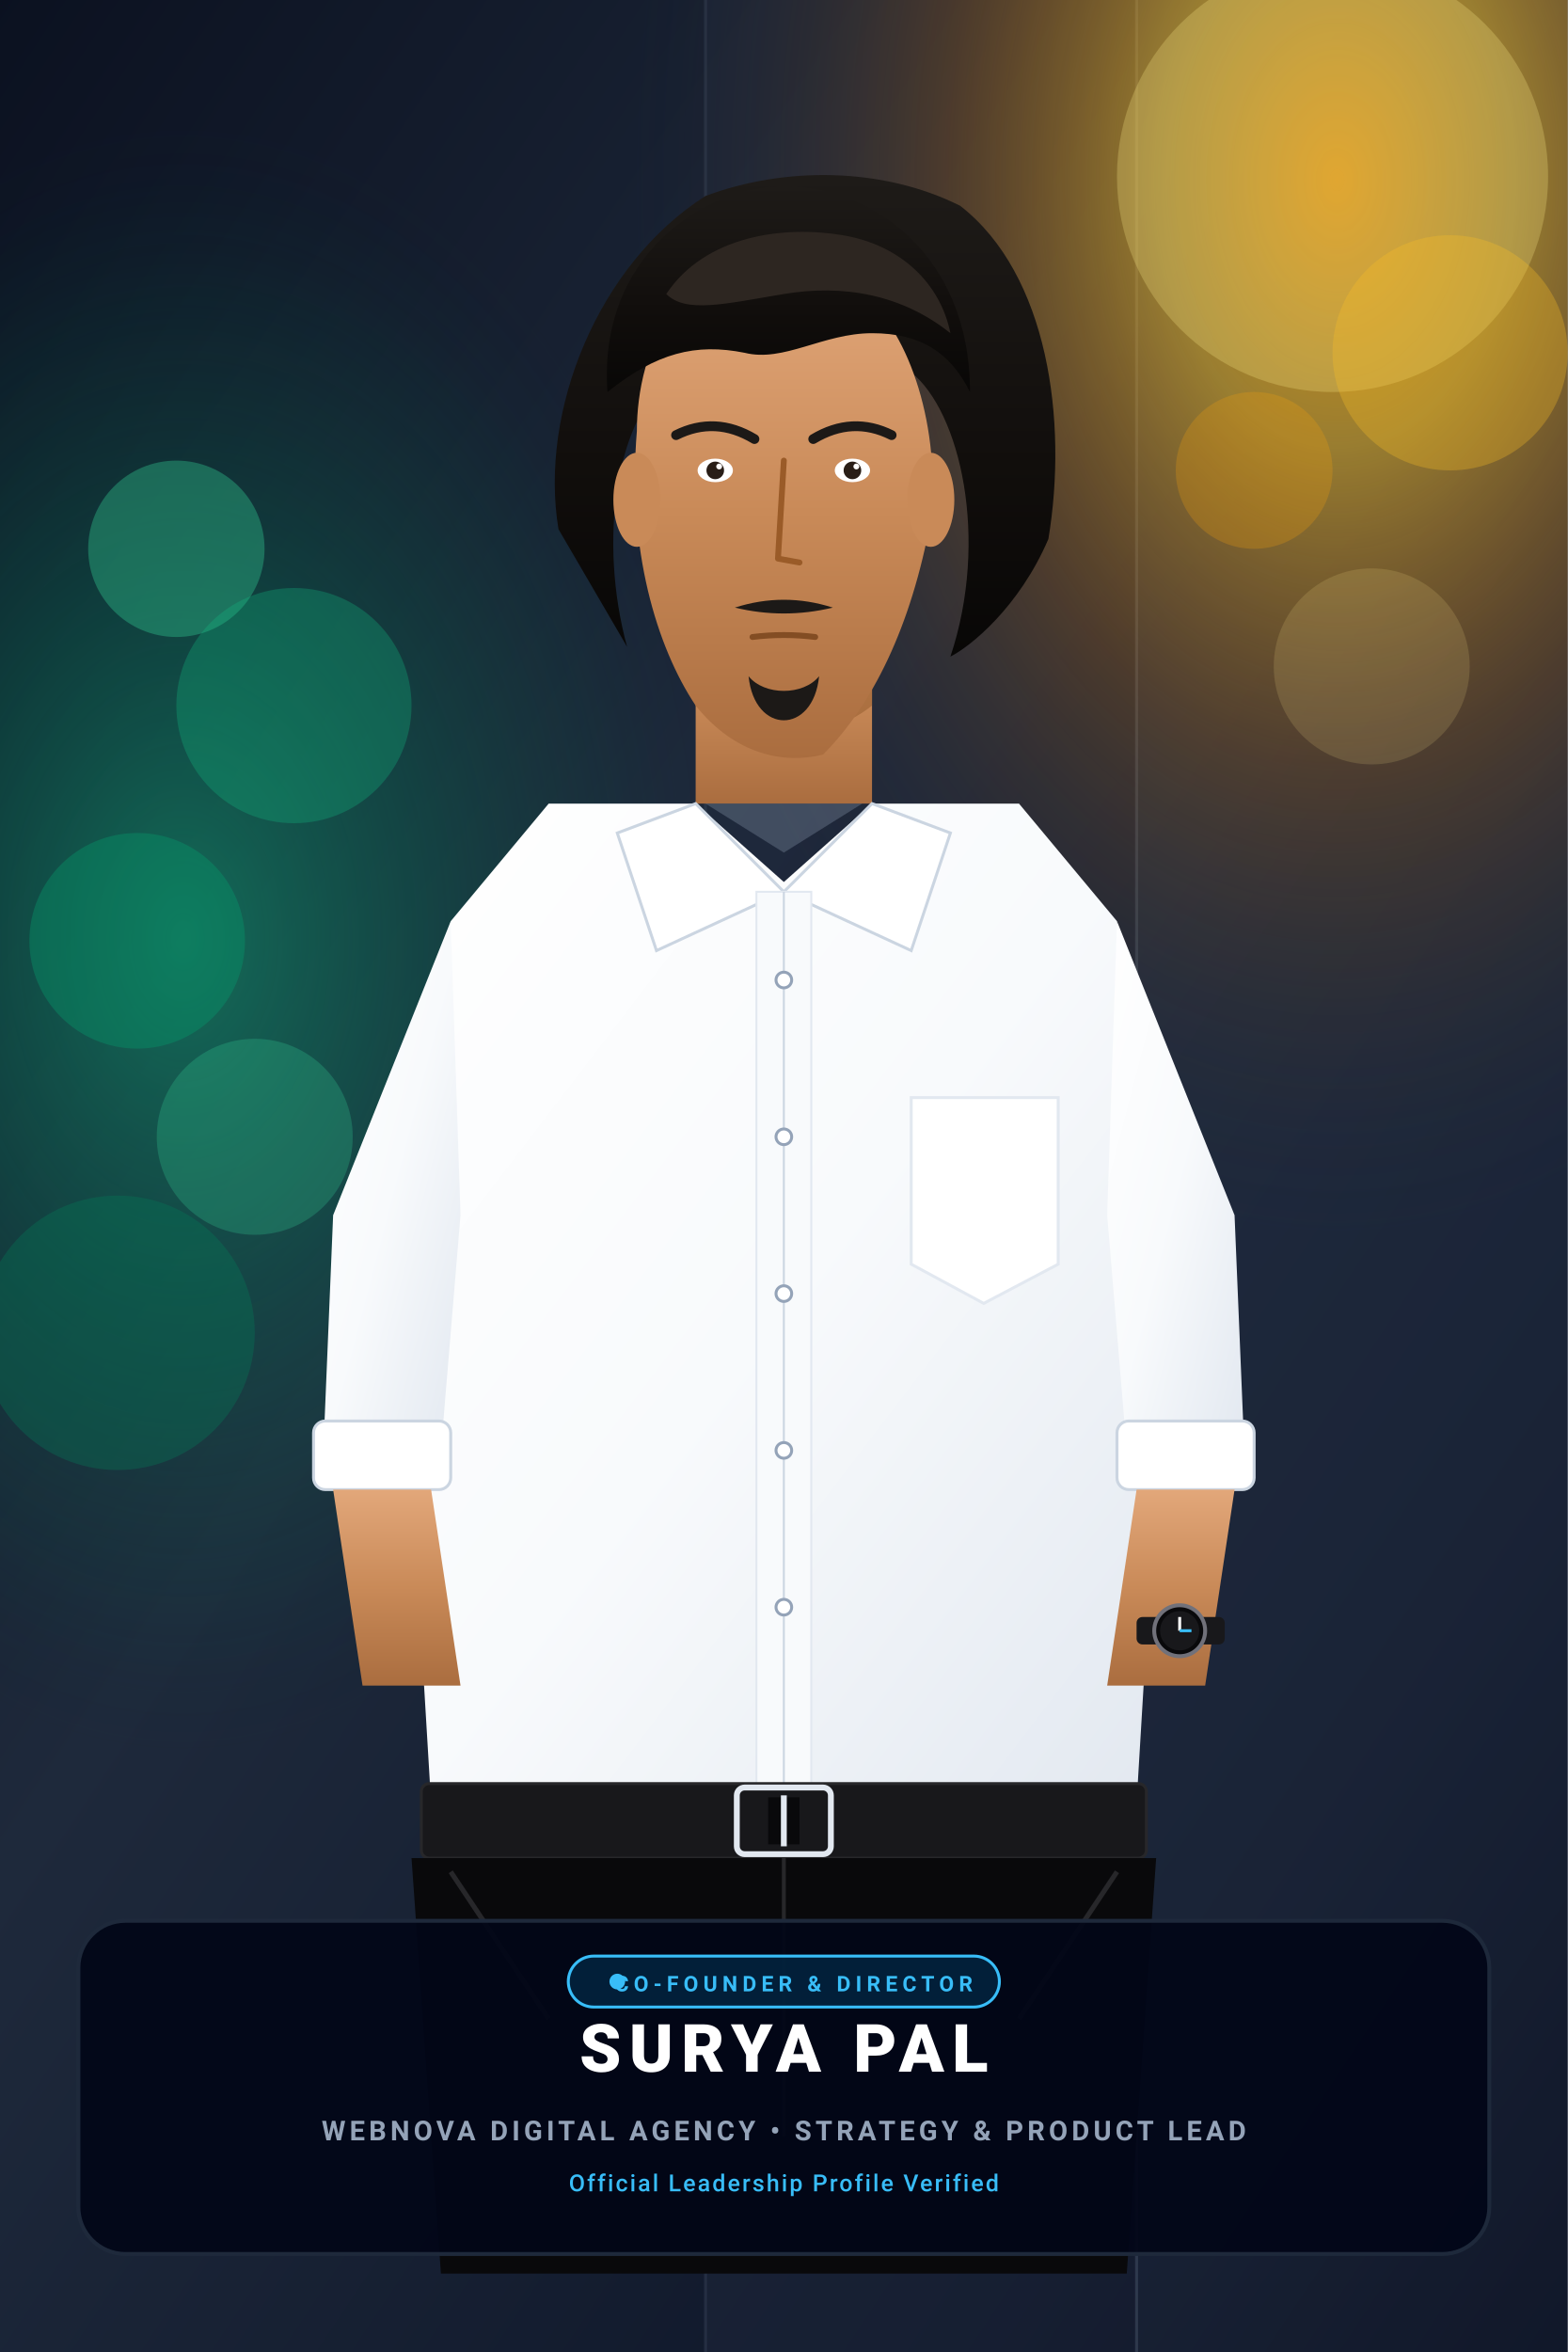
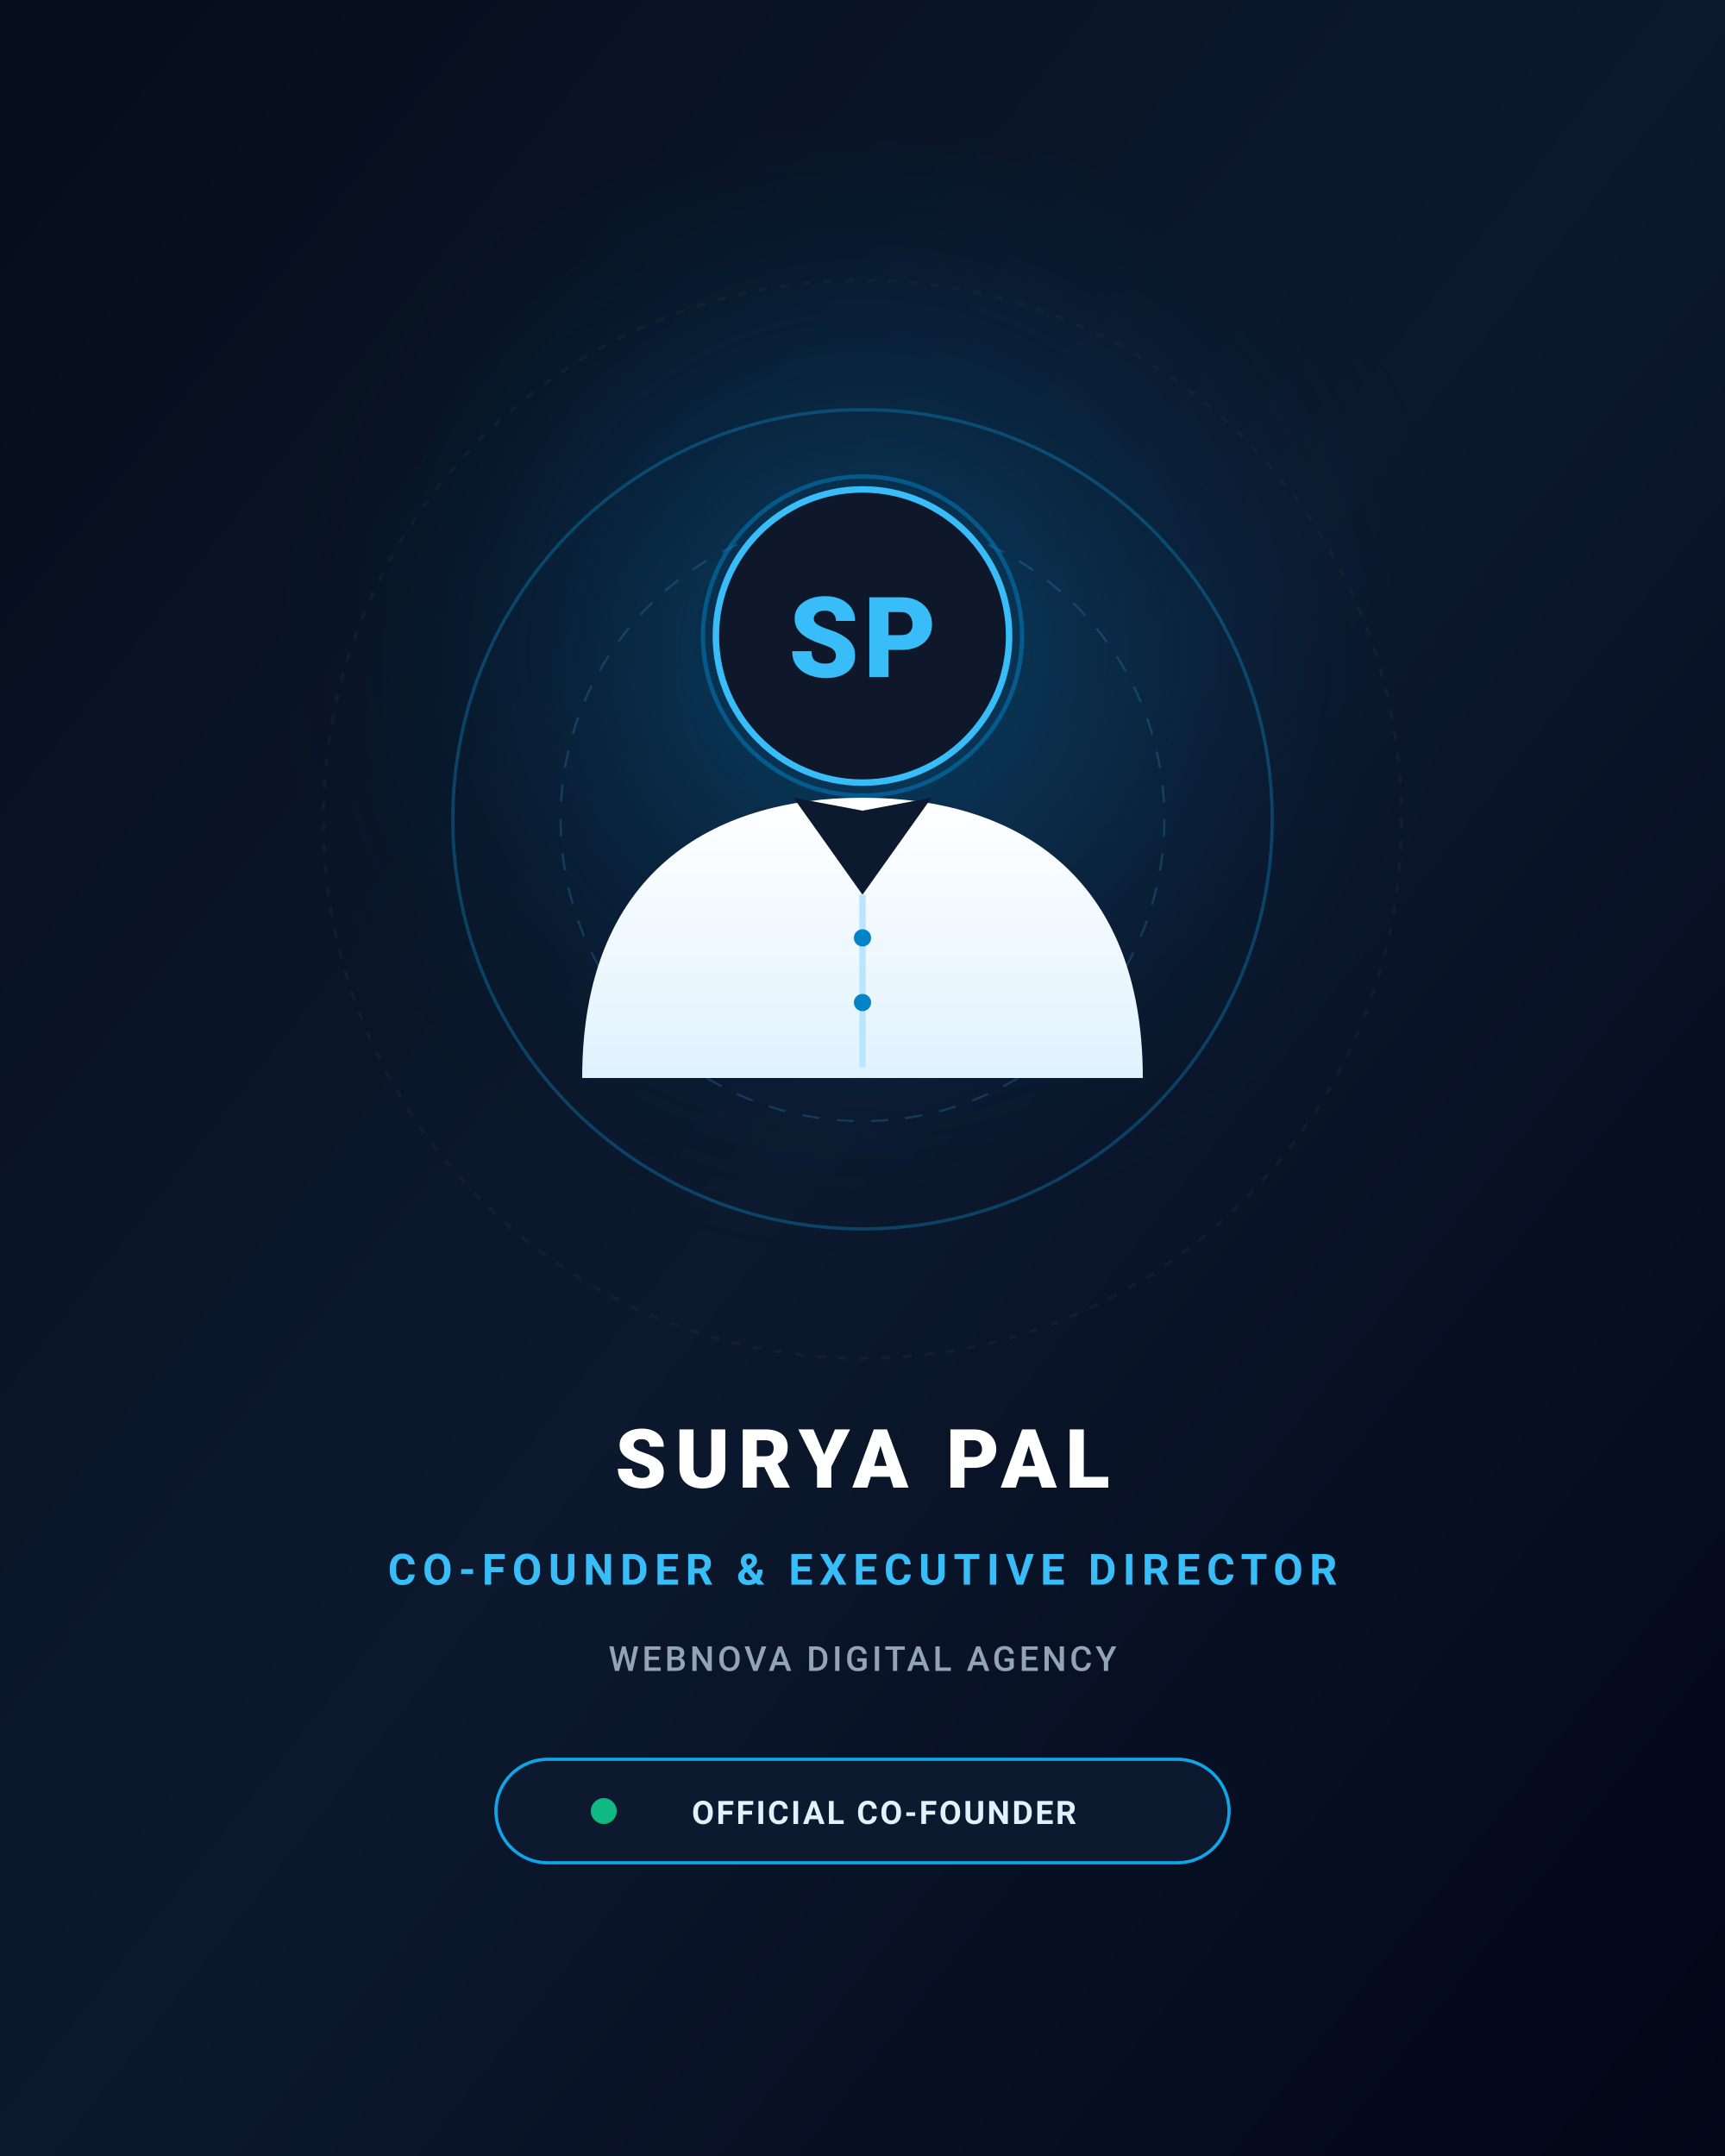
- <svg xmlns="http://www.w3.org/2000/svg" viewBox="0 0 800 1200" width="100%" height="100%">
+ <svg xmlns="http://www.w3.org/2000/svg" viewBox="0 0 800 1000" width="100%" height="100%">
  <defs>
-     <linearGradient id="bgPillars" x1="0%" y1="0%" x2="100%" y2="100%">
-       <stop offset="0%" stop-color="#0b1120" />
-       <stop offset="40%" stop-color="#1e293b" />
-       <stop offset="80%" stop-color="#0f172a" />
+     <linearGradient id="bgGradSurya" x1="0%" y1="0%" x2="100%" y2="100%">
+       <stop offset="0%" stop-color="#050d1a" />
+       <stop offset="50%" stop-color="#0c192e" />
      <stop offset="100%" stop-color="#020617" />
    </linearGradient>
-     <radialGradient id="sunBokeh" cx="85%" cy="8%" r="45%">
-       <stop offset="0%" stop-color="#f59e0b" stop-opacity="0.85" />
-       <stop offset="25%" stop-color="#fbbf24" stop-opacity="0.55" />
-       <stop offset="55%" stop-color="#d97706" stop-opacity="0.25" />
-       <stop offset="100%" stop-color="#1e293b" stop-opacity="0" />
+     <radialGradient id="glowGradSurya" cx="50%" cy="38%" r="45%">
+       <stop offset="0%" stop-color="#0284c7" stop-opacity="0.4" />
+       <stop offset="55%" stop-color="#0369a1" stop-opacity="0.12" />
+       <stop offset="100%" stop-color="#050d1a" stop-opacity="0" />
    </radialGradient>
-     <radialGradient id="greenBokeh" cx="12%" cy="40%" r="35%">
-       <stop offset="0%" stop-color="#10b981" stop-opacity="0.5" />
-       <stop offset="40%" stop-color="#059669" stop-opacity="0.3" />
-       <stop offset="80%" stop-color="#047857" stop-opacity="0.08" />
-       <stop offset="100%" stop-color="#0f172a" stop-opacity="0" />
-     </radialGradient>
-     <linearGradient id="whiteShirtGrad" x1="0%" y1="0%" x2="100%" y2="100%">
-       <stop offset="0%" stop-color="#ffffff" />
-       <stop offset="50%" stop-color="#f8fafc" />
-       <stop offset="100%" stop-color="#e2e8f0" />
-     </linearGradient>
-     <linearGradient id="shirtShadow" x1="0%" y1="0%" x2="0%" y2="100%">
-       <stop offset="0%" stop-color="#cbd5e1" stop-opacity="0.6" />
-       <stop offset="100%" stop-color="#94a3b8" stop-opacity="0.2" />
-     </linearGradient>
-     <linearGradient id="skinGrad" x1="0%" y1="0%" x2="0%" y2="100%">
-       <stop offset="0%" stop-color="#e2a77a" />
-       <stop offset="50%" stop-color="#c98a58" />
-       <stop offset="100%" stop-color="#aa6d3f" />
-     </linearGradient>
-     <linearGradient id="hairGrad" x1="0%" y1="0%" x2="0%" y2="100%">
-       <stop offset="0%" stop-color="#1e1b18" />
-       <stop offset="60%" stop-color="#110e0c" />
-       <stop offset="100%" stop-color="#080706" />
-     </linearGradient>
-     <linearGradient id="blueGlowLine" x1="0%" y1="0%" x2="100%" y2="0%">
-       <stop offset="0%" stop-color="#38bdf8" stop-opacity="0" />
+     <linearGradient id="accentLineSurya" x1="0%" y1="0%" x2="100%" y2="0%">
+       <stop offset="0%" stop-color="#0284c7" stop-opacity="0" />
      <stop offset="50%" stop-color="#38bdf8" stop-opacity="0.9" />
      <stop offset="100%" stop-color="#0284c7" stop-opacity="0" />
    </linearGradient>
+     <linearGradient id="shirtGradSurya" x1="0%" y1="0%" x2="0%" y2="100%">
+       <stop offset="0%" stop-color="#ffffff" />
+       <stop offset="100%" stop-color="#e0f2fe" />
+     </linearGradient>
+     <linearGradient id="crestGrad" x1="0%" y1="0%" x2="100%" y2="100%">
+       <stop offset="0%" stop-color="#0284c7" />
+       <stop offset="100%" stop-color="#0369a1" />
+     </linearGradient>
  </defs>
-   <rect width="800" height="1200" fill="url(#bgPillars)" />
-   <rect x="360" y="0" width="220" height="1200" fill="#1e293b" opacity="0.45" />
-   <rect x="580" y="0" width="220" height="1200" fill="#334155" opacity="0.3" />
-   <line x1="360" y1="0" x2="360" y2="1200" stroke="#475569" stroke-width="1.5" opacity="0.3" />
-   <line x1="580" y1="0" x2="580" y2="1200" stroke="#64748b" stroke-width="1.5" opacity="0.3" />
-   <rect width="800" height="1200" fill="url(#greenBokeh)" />
-   <circle cx="90" cy="280" r="45" fill="#34d399" opacity="0.35" />
-   <circle cx="150" cy="360" r="60" fill="#10b981" opacity="0.3" />
-   <circle cx="70" cy="480" r="55" fill="#059669" opacity="0.4" />
-   <circle cx="130" cy="580" r="50" fill="#34d399" opacity="0.25" />
-   <circle cx="60" cy="680" r="70" fill="#047857" opacity="0.35" />
-   <rect width="800" height="1200" fill="url(#sunBokeh)" />
-   <circle cx="680" cy="90" r="110" fill="#fef08a" opacity="0.25" />
-   <circle cx="740" cy="180" r="60" fill="#fbbf24" opacity="0.3" />
-   <circle cx="640" cy="240" r="40" fill="#f59e0b" opacity="0.25" />
-   <circle cx="700" cy="340" r="50" fill="#fde68a" opacity="0.15" />
-   <g id="surya-figure" transform="translate(400, 140)">
-     <path d="M -115 130 C -125 70 -95 -5 -40 -40 C 0 -55 50 -55 90 -35 C 135 0 145 75 135 135 C 120 170 95 190 85 195 C 105 135 90 70 65 50 C 40 30 -30 30 -60 55 C -85 75 -95 135 -80 190 Z" fill="url(#hairGrad)" />
-     <path d="M -45 160 L -45 270 L 45 270 L 45 160 Z" fill="url(#skinGrad)" />
-     <path d="M -45 170 C -20 200 20 200 45 170 L 45 220 C 20 240 -20 240 -45 220 Z" fill="#91592c" opacity="0.5" />
-     <path d="M -75 80 C -80 140 -65 190 -45 220 C -25 245 0 250 20 245 C 45 220 65 180 75 125 C 80 80 65 30 40 10 C 15 -10 -25 -10 -55 15 C -70 35 -75 60 -75 80 Z" fill="url(#skinGrad)" />
-     <path d="M -90 60 C -95 -10 -40 -45 0 -45 C 45 -45 95 -10 95 60 C 85 40 70 30 45 30 C 20 30 0 45 -20 40 C -45 35 -65 40 -90 60 Z" fill="url(#hairGrad)" />
-     <path d="M -60 10 C -40 -20 0 -25 30 -20 C 60 -15 80 5 85 30 C 60 10 30 5 0 10 C -30 15 -50 20 -60 10 Z" fill="#2d2621" />
-     <ellipse cx="-75" cy="115" rx="12" ry="24" fill="#c98a58" />
-     <ellipse cx="75" cy="115" rx="12" ry="24" fill="#c98a58" />
-     <path d="M -55 82 Q -35 72 -15 84" stroke="#1c1917" stroke-width="5" stroke-linecap="round" fill="none" />
-     <path d="M 15 84 Q 35 72 55 82" stroke="#1c1917" stroke-width="5" stroke-linecap="round" fill="none" />
-     <ellipse cx="-35" cy="100" rx="9" ry="6" fill="#ffffff" />
-     <circle cx="-35" cy="100" r="4.5" fill="#291e17" />
-     <circle cx="-33" cy="98" r="1.5" fill="#ffffff" />
-     <ellipse cx="35" cy="100" rx="9" ry="6" fill="#ffffff" />
-     <circle cx="35" cy="100" r="4.5" fill="#291e17" />
-     <circle cx="37" cy="98" r="1.5" fill="#ffffff" />
-     <path d="M 0 95 L -3 145 L 8 147" stroke="#9a5b28" stroke-width="3" stroke-linecap="round" stroke-linejoin="round" fill="none" />
-     <path d="M -25 170 Q 0 162 25 170 Q 0 176 -25 170 Z" fill="#1c1917" />
-     <path d="M -16 185 Q 0 183 16 185" stroke="#834d23" stroke-width="3" stroke-linecap="round" fill="none" />
-     <path d="M -18 205 C -15 235 15 235 18 205 C 10 215 -10 215 -18 205 Z" fill="#1c1917" />
-     <g id="shirt">
-       <path d="M -170 330 L -120 270 L -45 270 L 0 310 L 45 270 L 120 270 L 170 330 L 195 530 L 180 780 L -180 780 L -195 530 Z" fill="url(#whiteShirtGrad)" />
-       <path d="M -45 270 L 0 315 L -65 345 L -85 285 Z" fill="#ffffff" stroke="#cbd5e1" stroke-width="1.5" />
-       <path d="M 45 270 L 0 315 L 65 345 L 85 285 Z" fill="#ffffff" stroke="#cbd5e1" stroke-width="1.5" />
-       <path d="M -40 270 L 0 295 L 40 270 Z" fill="#94a3b8" opacity="0.3" />
-       <rect x="-14" y="315" width="28" height="465" fill="#f8fafc" stroke="#e2e8f0" stroke-width="1" />
-       <line x1="0" y1="315" x2="0" y2="780" stroke="#cbd5e1" stroke-width="1" />
-       <circle cx="0" cy="360" r="4" fill="#ffffff" stroke="#94a3b8" stroke-width="1.5" />
-       <circle cx="0" cy="440" r="4" fill="#ffffff" stroke="#94a3b8" stroke-width="1.5" />
-       <circle cx="0" cy="520" r="4" fill="#ffffff" stroke="#94a3b8" stroke-width="1.5" />
-       <circle cx="0" cy="600" r="4" fill="#ffffff" stroke="#94a3b8" stroke-width="1.5" />
-       <circle cx="0" cy="680" r="4" fill="#ffffff" stroke="#94a3b8" stroke-width="1.5" />
-       <path d="M 65 420 L 140 420 L 140 505 L 102 525 L 65 505 Z" fill="#ffffff" stroke="#e2e8f0" stroke-width="1.5" />
-       <path d="M -170 330 L -230 480 L -235 600 L -175 600 L -165 480 Z" fill="url(#whiteShirtGrad)" />
-       <rect x="-240" y="585" width="70" height="35" rx="6" fill="#ffffff" stroke="#cbd5e1" stroke-width="1.5" />
-       <path d="M -230 620 L -215 720 L -165 720 L -180 620 Z" fill="url(#skinGrad)" />
-       <path d="M 170 330 L 230 480 L 235 600 L 175 600 L 165 480 Z" fill="url(#whiteShirtGrad)" />
-       <rect x="170" y="585" width="70" height="35" rx="6" fill="#ffffff" stroke="#cbd5e1" stroke-width="1.5" />
-       <path d="M 180 620 L 165 720 L 215 720 L 230 620 Z" fill="url(#skinGrad)" />
-       <rect x="180" y="685" width="45" height="14" rx="3" fill="#18181b" />
-       <circle cx="202" cy="692" r="13" fill="#09090b" stroke="#71717a" stroke-width="2" />
-       <circle cx="202" cy="692" r="10" fill="#18181b" />
-       <line x1="202" y1="692" x2="202" y2="685" stroke="#ffffff" stroke-width="1.5" />
-       <line x1="202" y1="692" x2="208" y2="692" stroke="#38bdf8" stroke-width="1.5" />
-     </g>
-     <g id="trousers" transform="translate(0, 770)">
-       <rect x="-185" y="0" width="370" height="38" rx="4" fill="#18181b" stroke="#27272a" stroke-width="1.5" />
-       <rect x="-24" y="2" width="48" height="34" rx="4" fill="none" stroke="#e2e8f0" stroke-width="3" />
-       <rect x="-8" y="7" width="16" height="24" fill="#09090b" />
-       <line x1="0" y1="6" x2="0" y2="32" stroke="#e2e8f0" stroke-width="3" />
-       <path d="M -190 38 L -175 250 L 175 250 L 190 38 Z" fill="#09090b" />
-       <path d="M -170 45 L -120 120" stroke="#27272a" stroke-width="2.5" />
-       <path d="M 170 45 L 120 120" stroke="#27272a" stroke-width="2.5" />
-       <line x1="0" y1="38" x2="0" y2="180" stroke="#27272a" stroke-width="2" />
-     </g>
+   <rect width="800" height="1000" fill="url(#bgGradSurya)" />
+   <circle cx="400" cy="380" r="320" fill="url(#glowGradSurya)" />
+   <circle cx="400" cy="380" r="250" stroke="#1e293b" stroke-width="1.5" stroke-opacity="0.4" stroke-dasharray="4 6" fill="none" />
+   <circle cx="400" cy="380" r="190" stroke="#0ea5e9" stroke-width="1.5" stroke-opacity="0.3" fill="none" />
+   <circle cx="400" cy="380" r="140" stroke="#38bdf8" stroke-width="1" stroke-opacity="0.2" stroke-dasharray="8 8" fill="none" />
+   <g transform="translate(400, 360)">
+     <circle cx="0" cy="-65" r="74" fill="none" stroke="#0284c7" stroke-width="2" stroke-opacity="0.5" />
+     <circle cx="0" cy="-65" r="68" fill="#0f172a" stroke="#38bdf8" stroke-width="3" />
+     <text x="0" y="-46" text-anchor="middle" font-family="-apple-system, BlinkMacSystemFont, 'Segoe UI', Roboto, sans-serif" font-weight="900" font-size="52" fill="#38bdf8" letter-spacing="2">
+       SP
+     </text>
+     <path d="M -130 140 C -130 45 -70 10 0 10 C 70 10 130 45 130 140 Z" fill="url(#shirtGradSurya)" />
+     <path d="M -32 10 L 0 55 L 32 10 L 0 16 Z" fill="#0c192e" />
+     <line x1="0" y1="55" x2="0" y2="135" stroke="#bae6fd" stroke-width="3" />
+     <circle cx="0" cy="75" r="4" fill="#0284c7" />
+     <circle cx="0" cy="105" r="4" fill="#0284c7" />
  </g>
-   <g transform="translate(400, 1060)">
-     <rect x="-360" y="-80" width="720" height="170" rx="24" fill="#020617" fill-opacity="0.92" stroke="#1e293b" stroke-width="2" />
-     <line x1="-360" y1="-80" x2="360" y2="-80" stroke="url(#blueGlowLine)" stroke-width="3" />
-     <rect x="-110" y="-62" width="220" height="26" rx="13" fill="#0284c7" fill-opacity="0.2" stroke="#38bdf8" stroke-width="1.5" />
-     <circle cx="-85" cy="-49" r="4" fill="#38bdf8" />
-     <text x="5" y="-44" text-anchor="middle" font-family="-apple-system, BlinkMacSystemFont, 'Segoe UI', Roboto, sans-serif" font-weight="700" font-size="11" letter-spacing="2.5" fill="#38bdf8">
-       CO-FOUNDER &amp; DIRECTOR
-     </text>
-     <text x="0" y="-3" text-anchor="middle" font-family="-apple-system, BlinkMacSystemFont, 'Segoe UI', Roboto, sans-serif" font-weight="900" font-size="34" letter-spacing="4" fill="#ffffff">
-       SURYA PAL
-     </text>
-     <text x="0" y="32" text-anchor="middle" font-family="-apple-system, BlinkMacSystemFont, 'Segoe UI', Roboto, sans-serif" font-weight="600" font-size="14" letter-spacing="2" fill="#94a3b8">
-       WEBNOVA DIGITAL AGENCY • STRATEGY &amp; PRODUCT LEAD
-     </text>
-     <text x="0" y="58" text-anchor="middle" font-family="-apple-system, BlinkMacSystemFont, 'Segoe UI', Roboto, sans-serif" font-weight="500" font-size="12" letter-spacing="1" fill="#38bdf8">
-       Official Leadership Profile Verified
+   <line x1="160" y1="630" x2="640" y2="630" stroke="url(#accentLineSurya)" stroke-width="2" />
+   <text x="400" y="690" text-anchor="middle" font-family="-apple-system, BlinkMacSystemFont, 'Segoe UI', Roboto, sans-serif" font-weight="800" font-size="38" letter-spacing="4" fill="#ffffff">
+     SURYA PAL
+   </text>
+   <text x="400" y="735" text-anchor="middle" font-family="-apple-system, BlinkMacSystemFont, 'Segoe UI', Roboto, sans-serif" font-weight="600" font-size="20" letter-spacing="3" fill="#38bdf8">
+     CO-FOUNDER &amp; EXECUTIVE DIRECTOR
+   </text>
+   <text x="400" y="775" text-anchor="middle" font-family="-apple-system, BlinkMacSystemFont, 'Segoe UI', Roboto, sans-serif" font-weight="500" font-size="16" letter-spacing="1.5" fill="#94a3b8">
+     WEBNOVA DIGITAL AGENCY
+   </text>
+   <g transform="translate(400, 840)">
+     <rect x="-170" y="-24" width="340" height="48" rx="24" fill="#0c192e" stroke="#0ea5e9" stroke-width="1.5" />
+     <circle cx="-120" cy="0" r="6" fill="#10b981" />
+     <text x="10" y="6" text-anchor="middle" font-family="-apple-system, BlinkMacSystemFont, 'Segoe UI', Roboto, sans-serif" font-weight="700" font-size="15" fill="#e0f2fe" letter-spacing="1">
+       OFFICIAL CO-FOUNDER
    </text>
  </g>
</svg>
